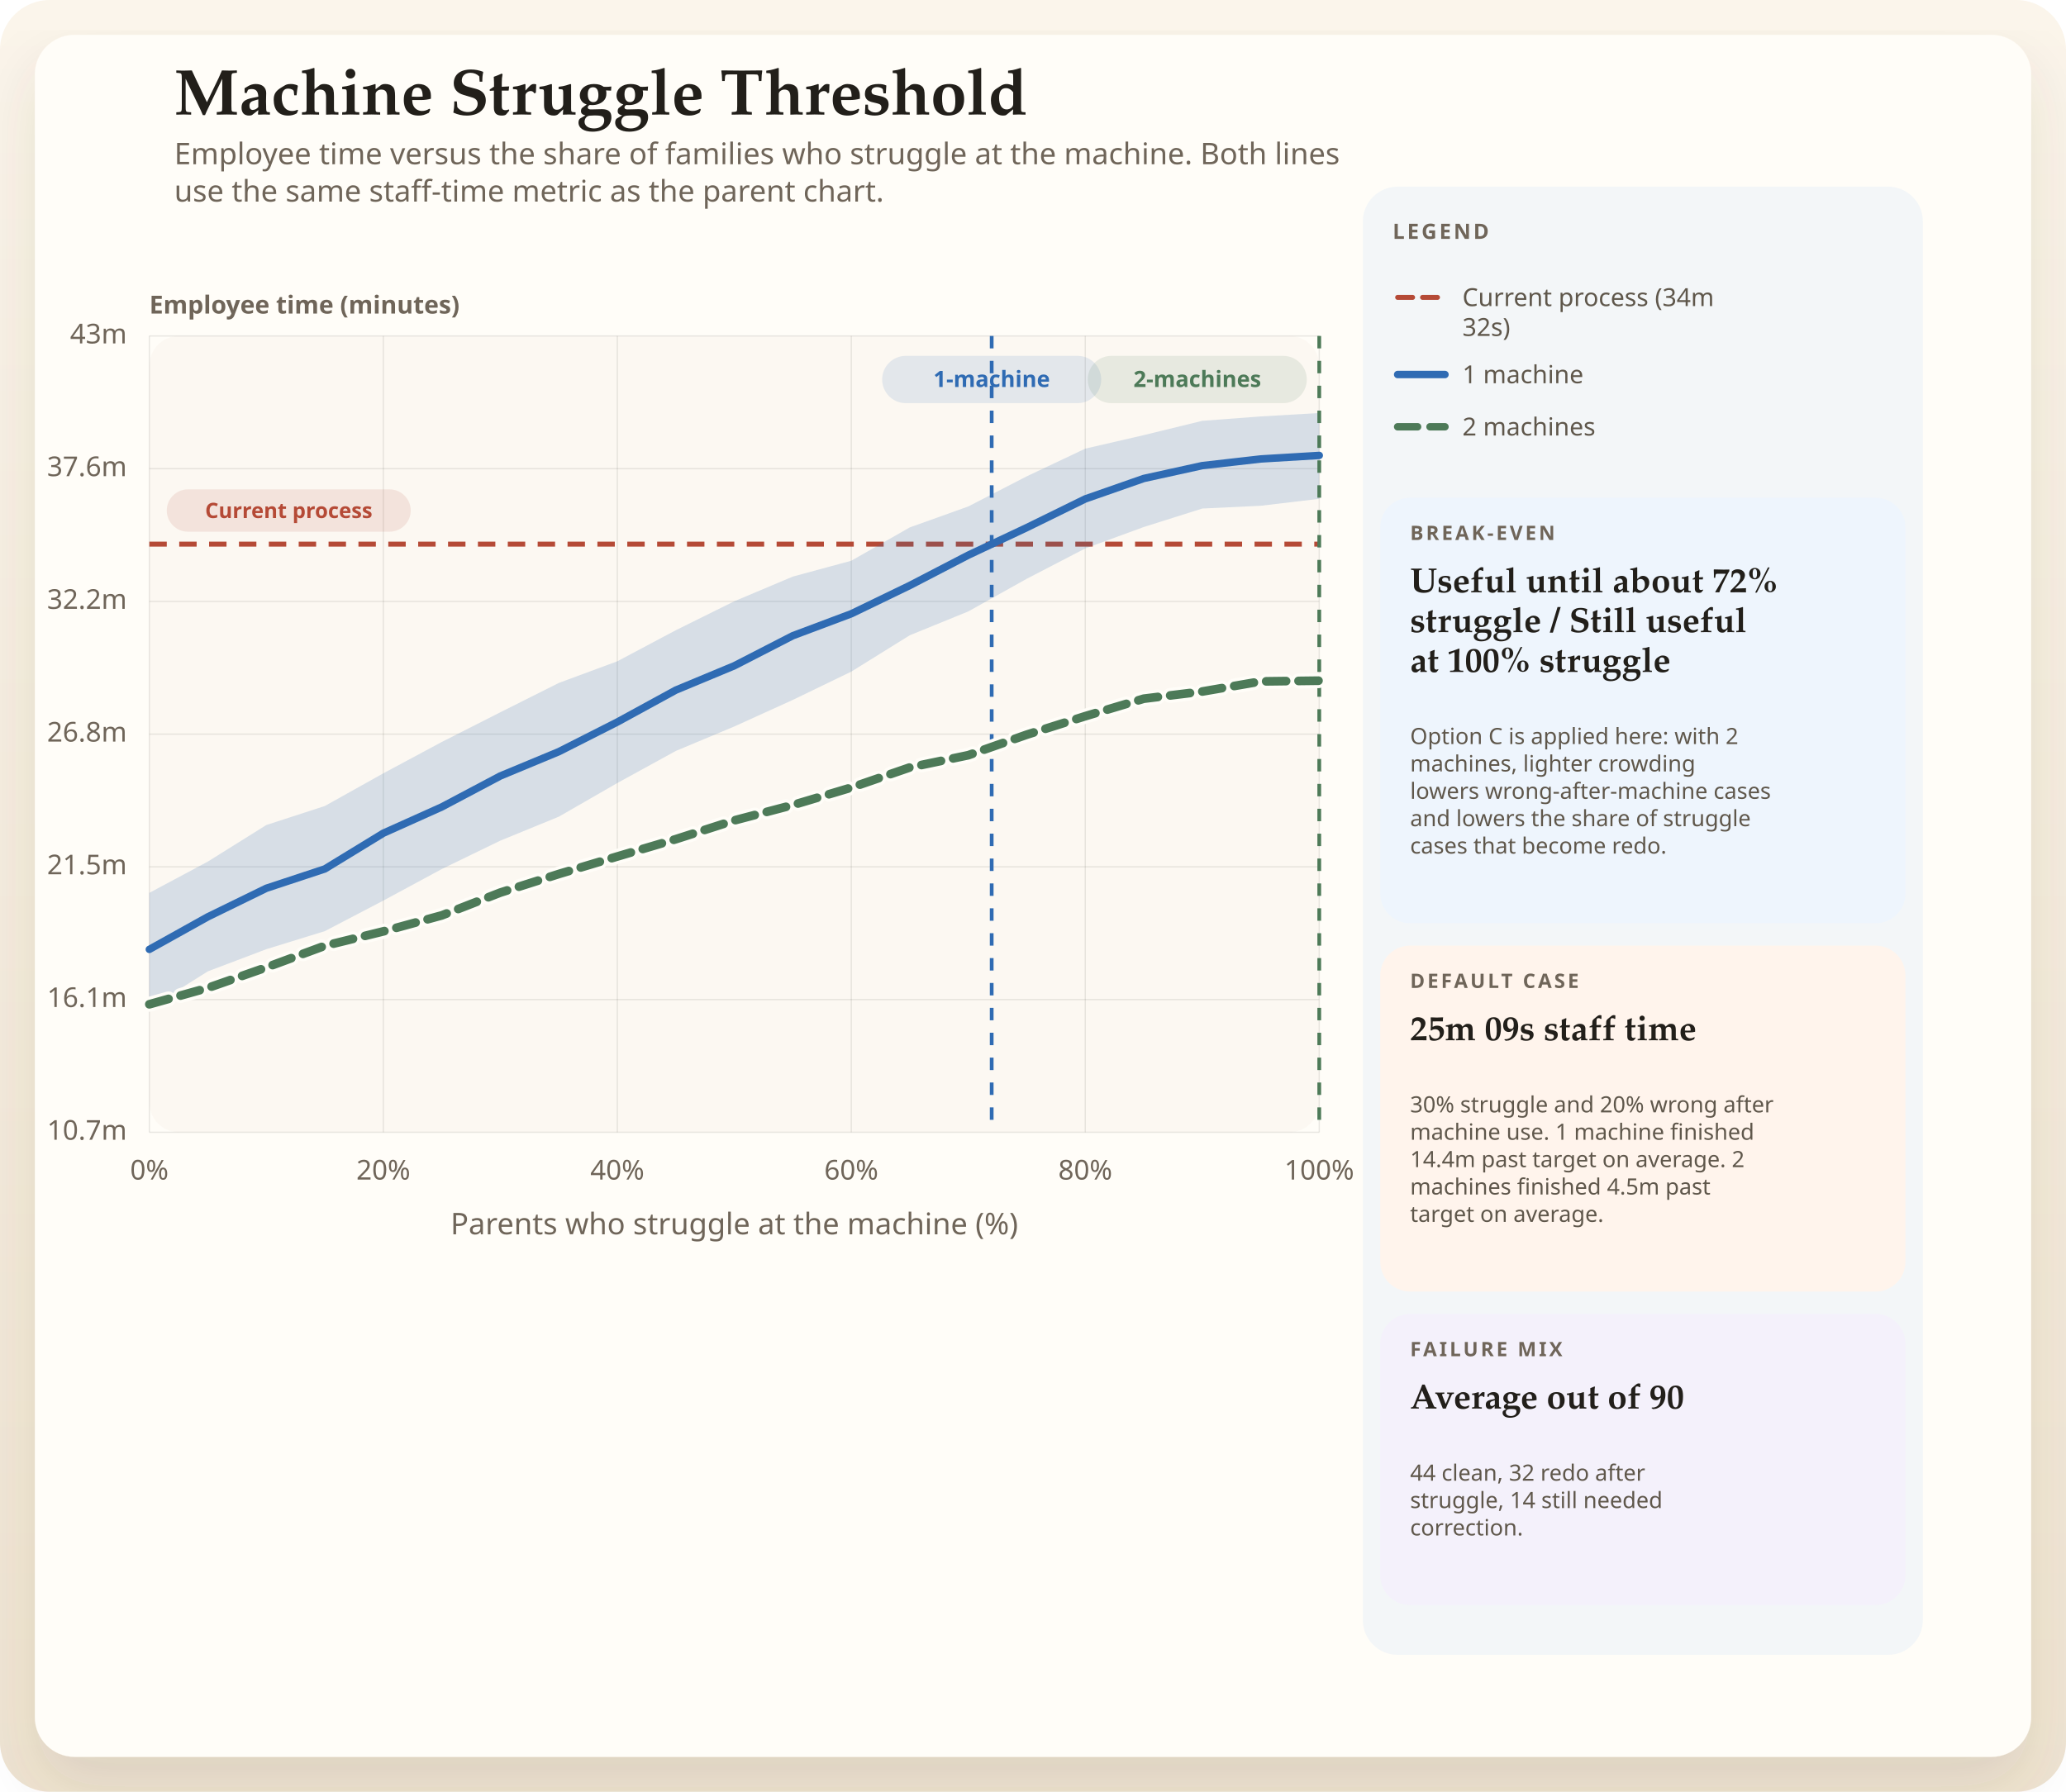
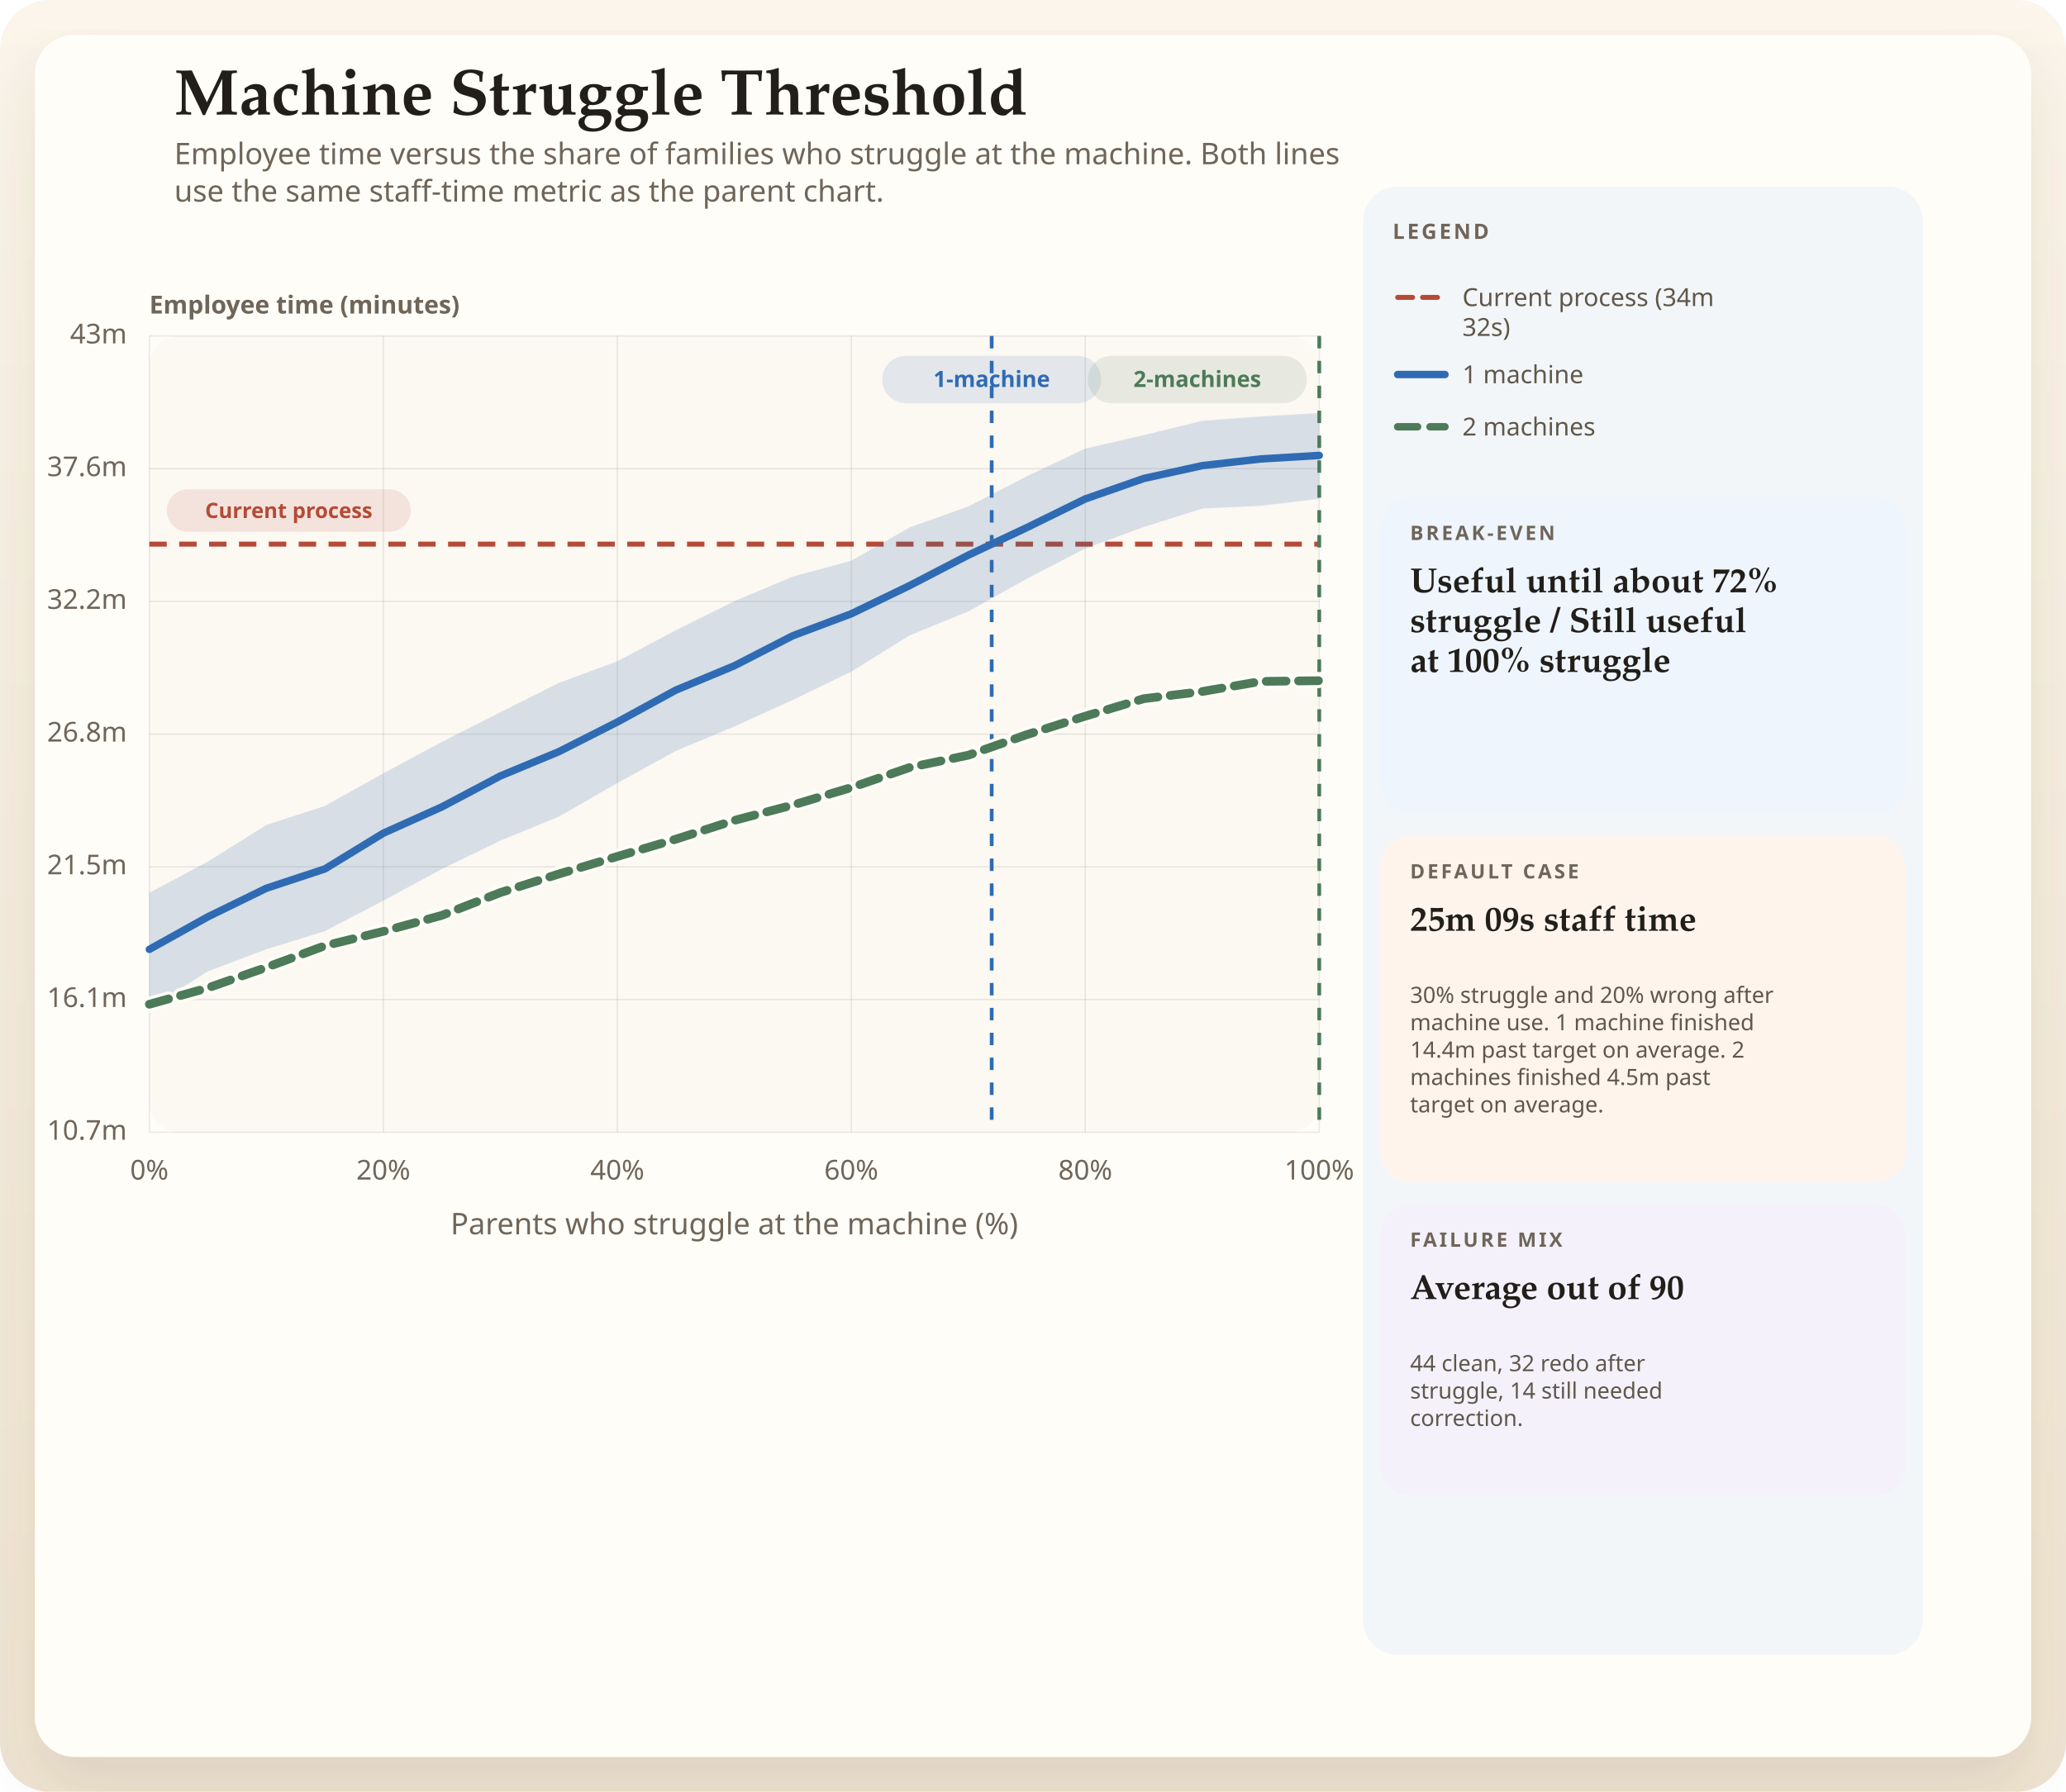
<svg xmlns="http://www.w3.org/2000/svg" width="1660" height="1440" viewBox="0 0 1660 1440">
  <defs>
    <linearGradient id="band-page-bg" x1="0" x2="0" y1="0" y2="1">
      <stop offset="0%" stop-color="#fbf5eb" />
      <stop offset="100%" stop-color="#efe4d2" />
    </linearGradient>
    <filter id="band-page-shadow" x="-20%" y="-20%" width="140%" height="140%">
      <feDropShadow dx="0" dy="24" stdDeviation="24" flood-color="#5d4631" flood-opacity="0.12" />
    </filter>
  </defs>
  <rect width="1660" height="1440" rx="40" fill="url(#band-page-bg)" />
  <rect x="28" y="28" width="1604" height="1384" rx="32" fill="#fffdf8" filter="url(#band-page-shadow)" />
  <text x="140" y="92" fill="#221f1a" font-family="Iowan Old Style, Palatino Linotype, serif" font-size="52" font-weight="700" text-anchor="start" letter-spacing="0">
          Machine Struggle Threshold
        </text>
  <text x="140" y="132" fill="#6f6559" font-family="Avenir Next, Segoe UI, sans-serif" font-size="24" font-weight="400" text-anchor="start" letter-spacing="0">
          Employee time versus the share of families who struggle at the machine. Both lines
        </text>
  <text x="140" y="162" fill="#6f6559" font-family="Avenir Next, Segoe UI, sans-serif" font-size="24" font-weight="400" text-anchor="start" letter-spacing="0">
          use the same staff-time metric as the parent chart.
        </text>
  <rect x="120" y="270" width="940" height="640" rx="24" fill="rgba(249, 244, 236, 0.55)" />
  <rect x="1095" y="150" width="450" height="1180" rx="28" fill="rgba(238, 244, 249, 0.72)" />
  <text x="120" y="252" fill="#6f6559" font-family="Avenir Next, Segoe UI, sans-serif" font-size="20" font-weight="700" text-anchor="start" letter-spacing="0">
          Employee time (minutes)
        </text>
  <line x1="120" y1="910" x2="1060" y2="910" stroke="rgba(34, 31, 26, 0.1)" />
  <text x="102" y="916" text-anchor="end" font-size="22" fill="#6f6559" font-family="Avenir Next, Segoe UI, sans-serif">
        10.7m
      </text>
  <line x1="120" y1="803.333" x2="1060" y2="803.333" stroke="rgba(34, 31, 26, 0.1)" />
  <text x="102" y="809.333" text-anchor="end" font-size="22" fill="#6f6559" font-family="Avenir Next, Segoe UI, sans-serif">
        16.1m
      </text>
  <line x1="120" y1="696.667" x2="1060" y2="696.667" stroke="rgba(34, 31, 26, 0.1)" />
  <text x="102" y="702.667" text-anchor="end" font-size="22" fill="#6f6559" font-family="Avenir Next, Segoe UI, sans-serif">
        21.5m
      </text>
  <line x1="120" y1="590" x2="1060" y2="590" stroke="rgba(34, 31, 26, 0.1)" />
  <text x="102" y="596" text-anchor="end" font-size="22" fill="#6f6559" font-family="Avenir Next, Segoe UI, sans-serif">
        26.8m
      </text>
  <line x1="120" y1="483.333" x2="1060" y2="483.333" stroke="rgba(34, 31, 26, 0.1)" />
  <text x="102" y="489.333" text-anchor="end" font-size="22" fill="#6f6559" font-family="Avenir Next, Segoe UI, sans-serif">
        32.2m
      </text>
  <line x1="120" y1="376.667" x2="1060" y2="376.667" stroke="rgba(34, 31, 26, 0.1)" />
  <text x="102" y="382.667" text-anchor="end" font-size="22" fill="#6f6559" font-family="Avenir Next, Segoe UI, sans-serif">
        37.6m
      </text>
  <line x1="120" y1="270" x2="1060" y2="270" stroke="rgba(34, 31, 26, 0.1)" />
  <text x="102" y="276" text-anchor="end" font-size="22" fill="#6f6559" font-family="Avenir Next, Segoe UI, sans-serif">
        43m
      </text>
  <line x1="120" y1="270" x2="120" y2="910" stroke="rgba(34, 31, 26, 0.1)" />
  <text x="120" y="948" text-anchor="middle" font-size="22" fill="#6f6559" font-family="Avenir Next, Segoe UI, sans-serif">
        0%
      </text>
  <line x1="308" y1="270" x2="308" y2="910" stroke="rgba(34, 31, 26, 0.1)" />
  <text x="308" y="948" text-anchor="middle" font-size="22" fill="#6f6559" font-family="Avenir Next, Segoe UI, sans-serif">
        20%
      </text>
  <line x1="496" y1="270" x2="496" y2="910" stroke="rgba(34, 31, 26, 0.1)" />
  <text x="496" y="948" text-anchor="middle" font-size="22" fill="#6f6559" font-family="Avenir Next, Segoe UI, sans-serif">
        40%
      </text>
  <line x1="684" y1="270" x2="684" y2="910" stroke="rgba(34, 31, 26, 0.1)" />
  <text x="684" y="948" text-anchor="middle" font-size="22" fill="#6f6559" font-family="Avenir Next, Segoe UI, sans-serif">
        60%
      </text>
  <line x1="872" y1="270" x2="872" y2="910" stroke="rgba(34, 31, 26, 0.1)" />
  <text x="872" y="948" text-anchor="middle" font-size="22" fill="#6f6559" font-family="Avenir Next, Segoe UI, sans-serif">
        80%
      </text>
  <line x1="1060" y1="270" x2="1060" y2="910" stroke="rgba(34, 31, 26, 0.1)" />
  <text x="1060" y="948" text-anchor="middle" font-size="22" fill="#6f6559" font-family="Avenir Next, Segoe UI, sans-serif">
        100%
      </text>
  <line x1="120" y1="437.311" x2="1060" y2="437.311" stroke="#b54a36" stroke-width="4" stroke-dasharray="14 10" />
  <polygon points="120,717.581 167,692.442 214,663.058 261,647.778 308,621.515 355,596.303 402,572.46 449,548.863 496,531.482 543,506.509 590,483.229 637,463.404 684,450.654 731,423.872 778,407.03 825,382.817 872,360.567 919,349.716 966,338.221 1013,334.684 1060,331.935 1060,400.899 1013,406.473 966,408.704 919,423.563 872,440.764 825,465.145 778,491.401 731,510.557 684,539.773 637,562.523 590,583.853 543,603.53 496,629.312 449,656.362 402,675.613 355,698.428 308,723.801 261,748.339 214,762.858 167,780.663 120,810.249" fill="rgba(47, 107, 179, 0.18)" stroke="none" />
  <line x1="796.804" y1="270" x2="796.804" y2="910" stroke="#2f6bb3" stroke-width="3" stroke-dasharray="10 10" />
  <rect x="708.804" y="286" width="176" height="38" rx="19" fill="rgba(47, 107, 179, 0.12)" />
  <text x="796.804" y="311" text-anchor="middle" font-size="18" fill="#2f6bb3" font-family="Avenir Next, Segoe UI, sans-serif" font-weight="700">
          1-machine
        </text>
  <line x1="1060" y1="270" x2="1060" y2="910" stroke="#4d7a58" stroke-width="3" stroke-dasharray="10 10" />
  <rect x="874" y="286" width="176" height="38" rx="19" fill="rgba(77, 122, 88, 0.12)" />
  <text x="962" y="311" text-anchor="middle" font-size="18" fill="#4d7a58" font-family="Avenir Next, Segoe UI, sans-serif" font-weight="700">
          2-machines
        </text>
  <path d="M 120 763.006 L 167 736.833 L 214 713.889 L 261 698.355 L 308 669.627 L 355 648.52 L 402 623.635 L 449 604.112 L 496 580.305 L 543 554.639 L 590 535.08 L 637 510.922 L 684 493.277 L 731 470.549 L 778 446.164 L 825 424.036 L 872 400.978 L 919 384.547 L 966 374.21 L 1013 368.854 L 1060 366.025" fill="none" stroke="#2f6bb3" stroke-width="6" stroke-dasharray="" stroke-linejoin="round" stroke-linecap="round" />
  <path d="M 120 807.13 L 167 793.984 L 214 777.496 L 261 760.108 L 308 748.535 L 355 735.679 L 402 717.375 L 449 702.432 L 496 688.352 L 543 674.45 L 590 659.349 L 637 647.008 L 684 632.97 L 731 616.785 L 778 606.952 L 825 590.446 L 872 575.585 L 919 561.535 L 966 555.764 L 1013 547.638 L 1060 547.061" fill="none" stroke="#fffdf8" stroke-width="12" stroke-dasharray="16 10" stroke-linejoin="round" stroke-linecap="round" />
  <path d="M 120 807.13 L 167 793.984 L 214 777.496 L 261 760.108 L 308 748.535 L 355 735.679 L 402 717.375 L 449 702.432 L 496 688.352 L 543 674.45 L 590 659.349 L 637 647.008 L 684 632.97 L 731 616.785 L 778 606.952 L 825 590.446 L 872 575.585 L 919 561.535 L 966 555.764 L 1013 547.638 L 1060 547.061" fill="none" stroke="#4d7a58" stroke-width="7" stroke-dasharray="16 10" stroke-linejoin="round" stroke-linecap="round" />
  <rect x="134" y="393.311" width="196" height="34" rx="17" fill="rgba(181, 74, 54, 0.12)" />
  <text x="232" y="416.311" text-anchor="middle" font-size="17" fill="#b54a36" font-family="Avenir Next, Segoe UI, sans-serif" font-weight="700">
        Current process
      </text>
  <text x="590" y="992" text-anchor="middle" font-size="24" fill="#6f6559" font-family="Avenir Next, Segoe UI, sans-serif">
        Parents who struggle at the machine (%)
      </text>
  <text x="1119" y="192" fill="#6f6559" font-family="Avenir Next, Segoe UI, sans-serif" font-size="17" font-weight="700" text-anchor="start" letter-spacing="2">
          LEGEND
        </text>
  <line x1="1123" y1="239" x2="1161" y2="239" stroke="#b54a36" stroke-width="4" stroke-dasharray="12 8" stroke-linecap="round" />
  <text x="1175" y="246" fill="#5f574b" font-family="Avenir Next, Segoe UI, sans-serif" font-size="20" font-weight="400" text-anchor="start" letter-spacing="0">
          Current process (34m
        </text>
  <text x="1175" y="270" fill="#5f574b" font-family="Avenir Next, Segoe UI, sans-serif" font-size="20" font-weight="400" text-anchor="start" letter-spacing="0">
          32s)
        </text>
  <line x1="1123" y1="301" x2="1161" y2="301" stroke="#2f6bb3" stroke-width="6" stroke-dasharray="" stroke-linecap="round" />
  <text x="1175" y="308" fill="#5f574b" font-family="Avenir Next, Segoe UI, sans-serif" font-size="20" font-weight="400" text-anchor="start" letter-spacing="0">
          1 machine
        </text>
  <line x1="1123" y1="343" x2="1161" y2="343" stroke="#4d7a58" stroke-width="6" stroke-dasharray="16 10" stroke-linecap="round" />
  <text x="1175" y="350" fill="#5f574b" font-family="Avenir Next, Segoe UI, sans-serif" font-size="20" font-weight="400" text-anchor="start" letter-spacing="0">
          2 machines
        </text>
-   <rect x="1109" y="400" width="422" height="342" rx="24" fill="#eef5fd" />
+   <rect x="1109" y="400" width="422" height="254" rx="24" fill="#eef5fd" />
  <text x="1133" y="434" fill="#6f6559" font-family="Avenir Next, Segoe UI, sans-serif" font-size="16" font-weight="700" text-anchor="start" letter-spacing="2">
          BREAK-EVEN
        </text>
  <text x="1133" y="476" fill="#221f1a" font-family="Iowan Old Style, Palatino Linotype, serif" font-size="28" font-weight="700" text-anchor="start" letter-spacing="0">
          Useful until about 72%
        </text>
  <text x="1133" y="508" fill="#221f1a" font-family="Iowan Old Style, Palatino Linotype, serif" font-size="28" font-weight="700" text-anchor="start" letter-spacing="0">
          struggle / Still useful
        </text>
  <text x="1133" y="540" fill="#221f1a" font-family="Iowan Old Style, Palatino Linotype, serif" font-size="28" font-weight="700" text-anchor="start" letter-spacing="0">
          at 100% struggle
        </text>
  <text x="1133" y="598" fill="#5f574b" font-family="Avenir Next, Segoe UI, sans-serif" font-size="18" font-weight="400" text-anchor="start" letter-spacing="0">
-           Option C is applied here: with 2
+           
        </text>
-   <text x="1133" y="620" fill="#5f574b" font-family="Avenir Next, Segoe UI, sans-serif" font-size="18" font-weight="400" text-anchor="start" letter-spacing="0">
-           machines, lighter crowding
-         </text>
-   <text x="1133" y="642" fill="#5f574b" font-family="Avenir Next, Segoe UI, sans-serif" font-size="18" font-weight="400" text-anchor="start" letter-spacing="0">
-           lowers wrong-after-machine cases
-         </text>
-   <text x="1133" y="664" fill="#5f574b" font-family="Avenir Next, Segoe UI, sans-serif" font-size="18" font-weight="400" text-anchor="start" letter-spacing="0">
-           and lowers the share of struggle
-         </text>
-   <text x="1133" y="686" fill="#5f574b" font-family="Avenir Next, Segoe UI, sans-serif" font-size="18" font-weight="400" text-anchor="start" letter-spacing="0">
-           cases that become redo.
-         </text>
-   <rect x="1109" y="760" width="422" height="278" rx="24" fill="#fff4ec" />
-   <text x="1133" y="794" fill="#6f6559" font-family="Avenir Next, Segoe UI, sans-serif" font-size="16" font-weight="700" text-anchor="start" letter-spacing="2">
+   <rect x="1109" y="672" width="422" height="278" rx="24" fill="#fff4ec" />
+   <text x="1133" y="706" fill="#6f6559" font-family="Avenir Next, Segoe UI, sans-serif" font-size="16" font-weight="700" text-anchor="start" letter-spacing="2">
          DEFAULT CASE
        </text>
-   <text x="1133" y="836" fill="#221f1a" font-family="Iowan Old Style, Palatino Linotype, serif" font-size="28" font-weight="700" text-anchor="start" letter-spacing="0">
+   <text x="1133" y="748" fill="#221f1a" font-family="Iowan Old Style, Palatino Linotype, serif" font-size="28" font-weight="700" text-anchor="start" letter-spacing="0">
          25m 09s staff time
        </text>
-   <text x="1133" y="894" fill="#5f574b" font-family="Avenir Next, Segoe UI, sans-serif" font-size="18" font-weight="400" text-anchor="start" letter-spacing="0">
+   <text x="1133" y="806" fill="#5f574b" font-family="Avenir Next, Segoe UI, sans-serif" font-size="18" font-weight="400" text-anchor="start" letter-spacing="0">
          30% struggle and 20% wrong after
        </text>
-   <text x="1133" y="916" fill="#5f574b" font-family="Avenir Next, Segoe UI, sans-serif" font-size="18" font-weight="400" text-anchor="start" letter-spacing="0">
+   <text x="1133" y="828" fill="#5f574b" font-family="Avenir Next, Segoe UI, sans-serif" font-size="18" font-weight="400" text-anchor="start" letter-spacing="0">
          machine use. 1 machine finished
        </text>
-   <text x="1133" y="938" fill="#5f574b" font-family="Avenir Next, Segoe UI, sans-serif" font-size="18" font-weight="400" text-anchor="start" letter-spacing="0">
+   <text x="1133" y="850" fill="#5f574b" font-family="Avenir Next, Segoe UI, sans-serif" font-size="18" font-weight="400" text-anchor="start" letter-spacing="0">
          14.4m past target on average. 2
        </text>
-   <text x="1133" y="960" fill="#5f574b" font-family="Avenir Next, Segoe UI, sans-serif" font-size="18" font-weight="400" text-anchor="start" letter-spacing="0">
+   <text x="1133" y="872" fill="#5f574b" font-family="Avenir Next, Segoe UI, sans-serif" font-size="18" font-weight="400" text-anchor="start" letter-spacing="0">
          machines finished 4.5m past
        </text>
-   <text x="1133" y="982" fill="#5f574b" font-family="Avenir Next, Segoe UI, sans-serif" font-size="18" font-weight="400" text-anchor="start" letter-spacing="0">
+   <text x="1133" y="894" fill="#5f574b" font-family="Avenir Next, Segoe UI, sans-serif" font-size="18" font-weight="400" text-anchor="start" letter-spacing="0">
          target on average.
        </text>
-   <rect x="1109" y="1056" width="422" height="234" rx="24" fill="#f4f1fb" />
-   <text x="1133" y="1090" fill="#6f6559" font-family="Avenir Next, Segoe UI, sans-serif" font-size="16" font-weight="700" text-anchor="start" letter-spacing="2">
+   <rect x="1109" y="968" width="422" height="234" rx="24" fill="#f4f1fb" />
+   <text x="1133" y="1002" fill="#6f6559" font-family="Avenir Next, Segoe UI, sans-serif" font-size="16" font-weight="700" text-anchor="start" letter-spacing="2">
          FAILURE MIX
        </text>
-   <text x="1133" y="1132" fill="#221f1a" font-family="Iowan Old Style, Palatino Linotype, serif" font-size="28" font-weight="700" text-anchor="start" letter-spacing="0">
+   <text x="1133" y="1044" fill="#221f1a" font-family="Iowan Old Style, Palatino Linotype, serif" font-size="28" font-weight="700" text-anchor="start" letter-spacing="0">
          Average out of 90
        </text>
-   <text x="1133" y="1190" fill="#5f574b" font-family="Avenir Next, Segoe UI, sans-serif" font-size="18" font-weight="400" text-anchor="start" letter-spacing="0">
+   <text x="1133" y="1102" fill="#5f574b" font-family="Avenir Next, Segoe UI, sans-serif" font-size="18" font-weight="400" text-anchor="start" letter-spacing="0">
          44 clean, 32 redo after
        </text>
-   <text x="1133" y="1212" fill="#5f574b" font-family="Avenir Next, Segoe UI, sans-serif" font-size="18" font-weight="400" text-anchor="start" letter-spacing="0">
+   <text x="1133" y="1124" fill="#5f574b" font-family="Avenir Next, Segoe UI, sans-serif" font-size="18" font-weight="400" text-anchor="start" letter-spacing="0">
          struggle, 14 still needed
        </text>
-   <text x="1133" y="1234" fill="#5f574b" font-family="Avenir Next, Segoe UI, sans-serif" font-size="18" font-weight="400" text-anchor="start" letter-spacing="0">
+   <text x="1133" y="1146" fill="#5f574b" font-family="Avenir Next, Segoe UI, sans-serif" font-size="18" font-weight="400" text-anchor="start" letter-spacing="0">
          correction.
        </text>
</svg>
